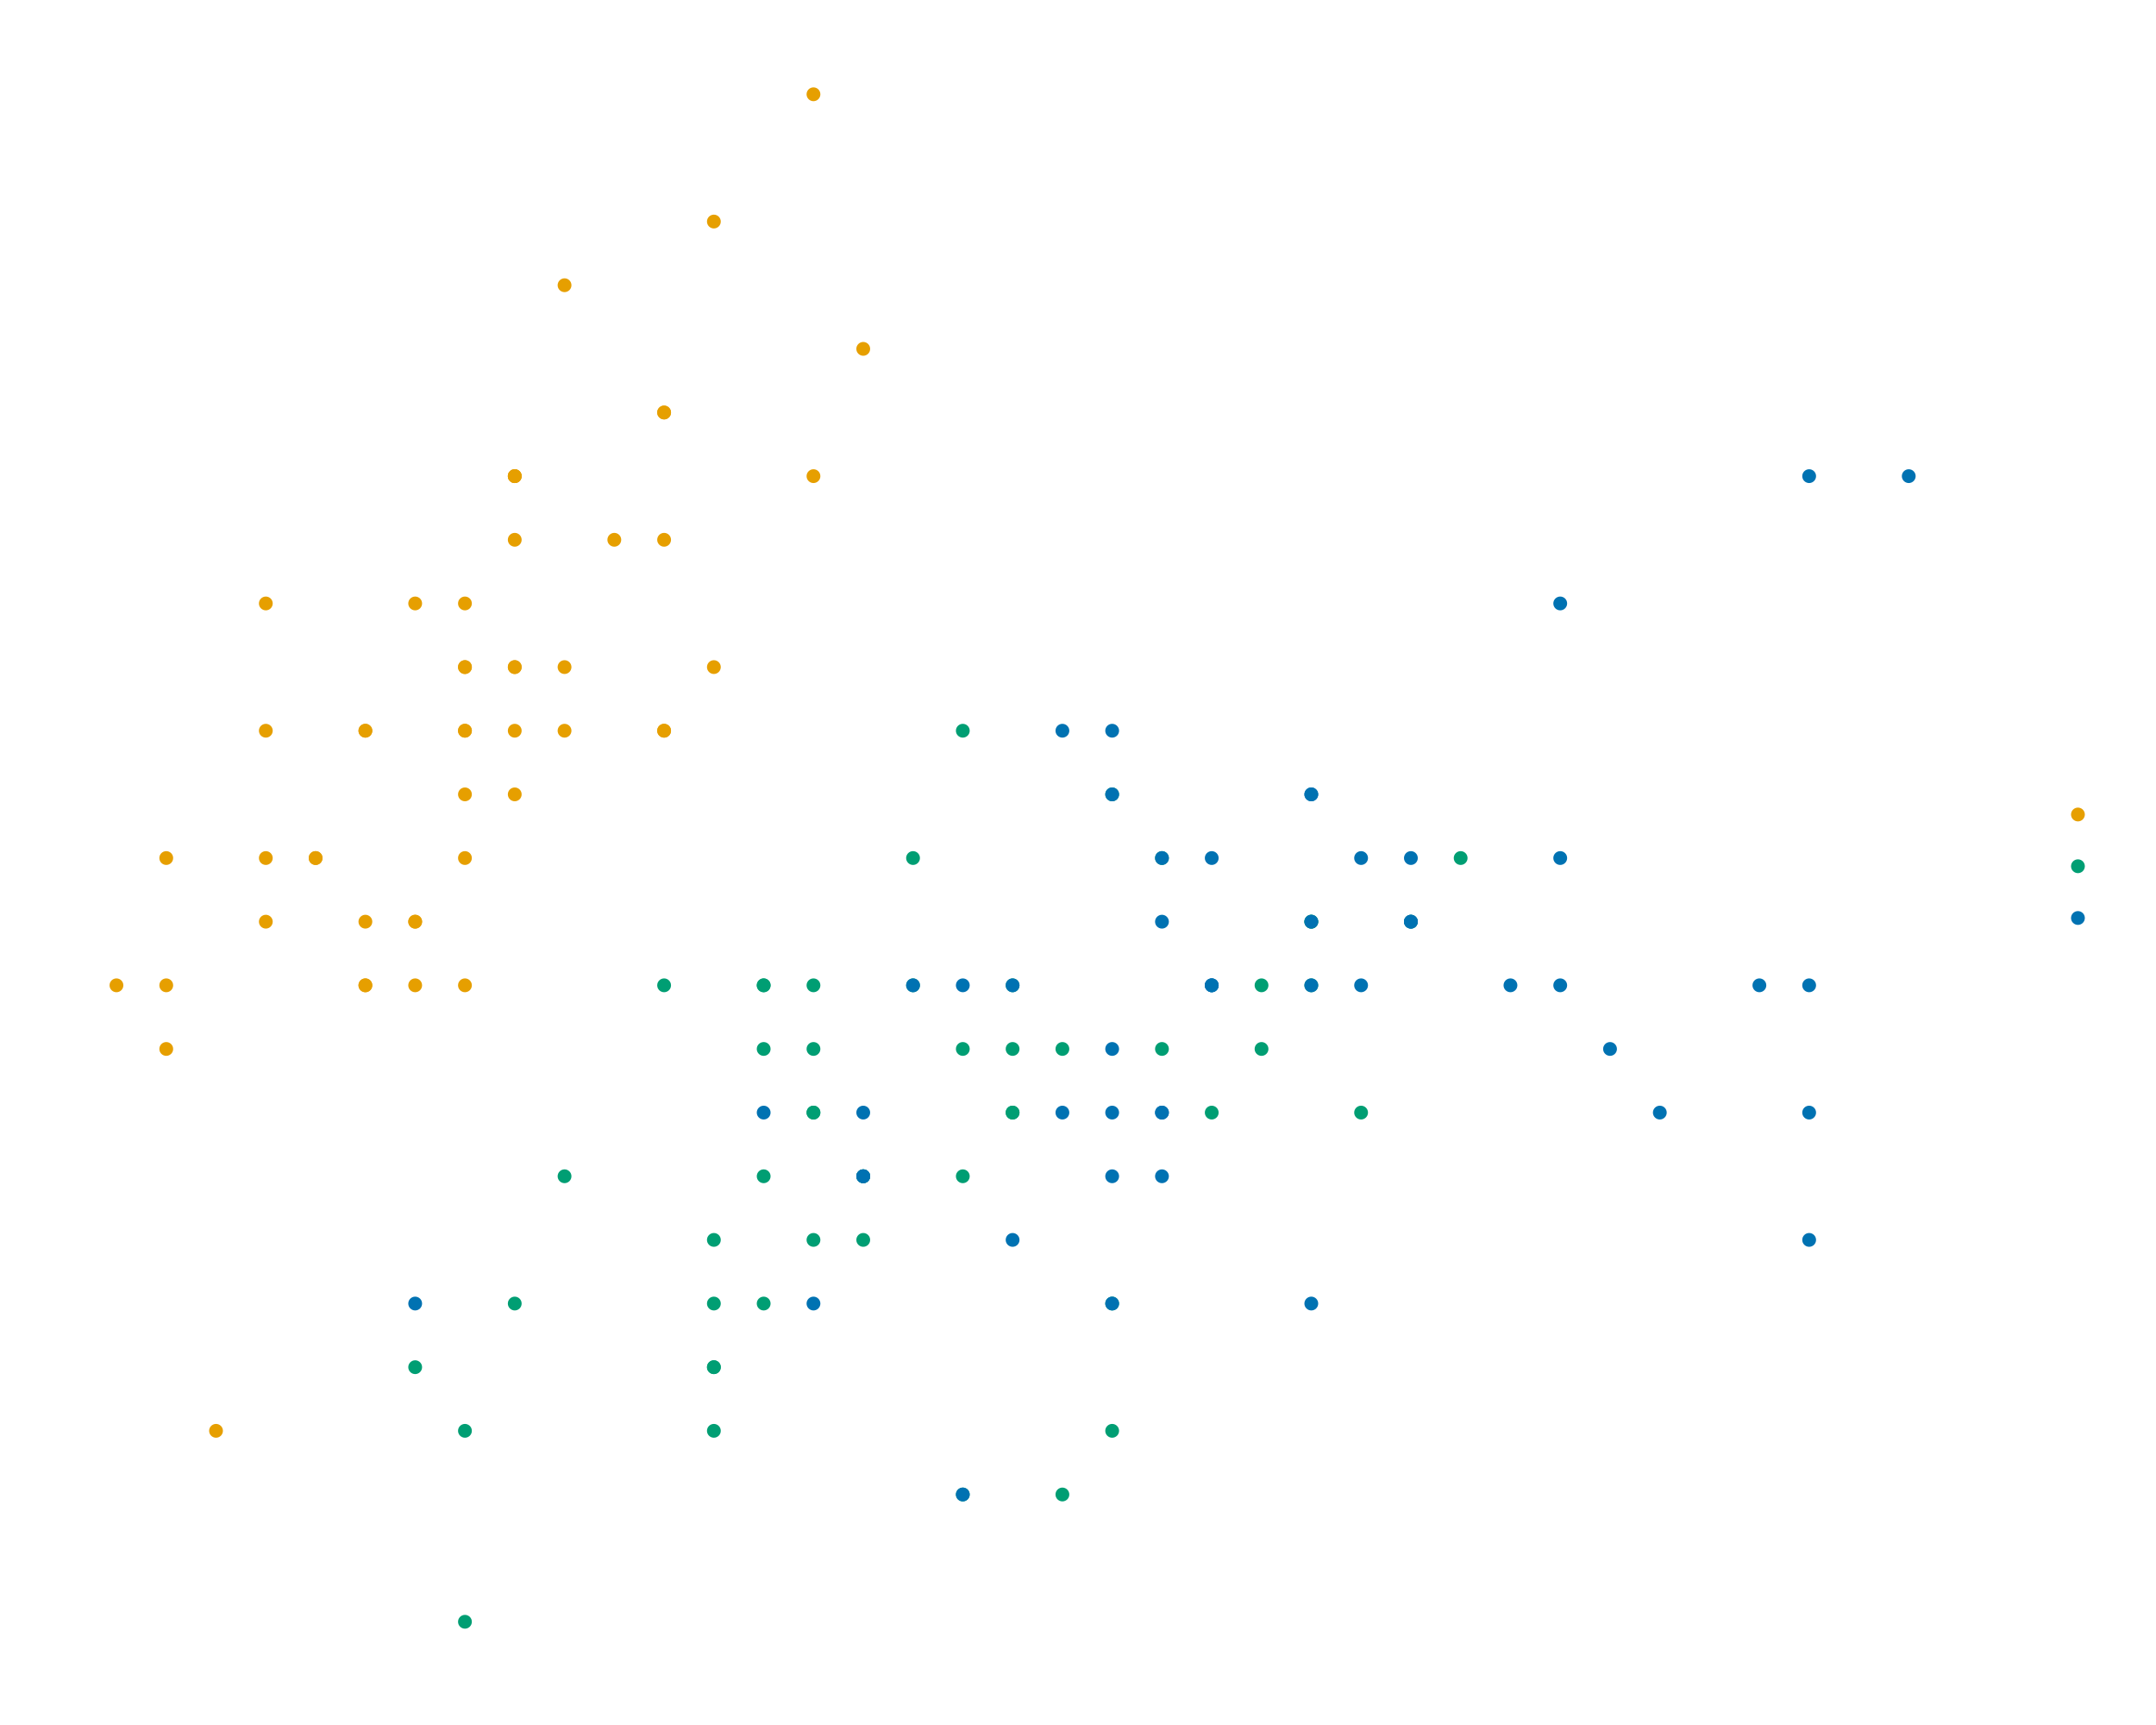
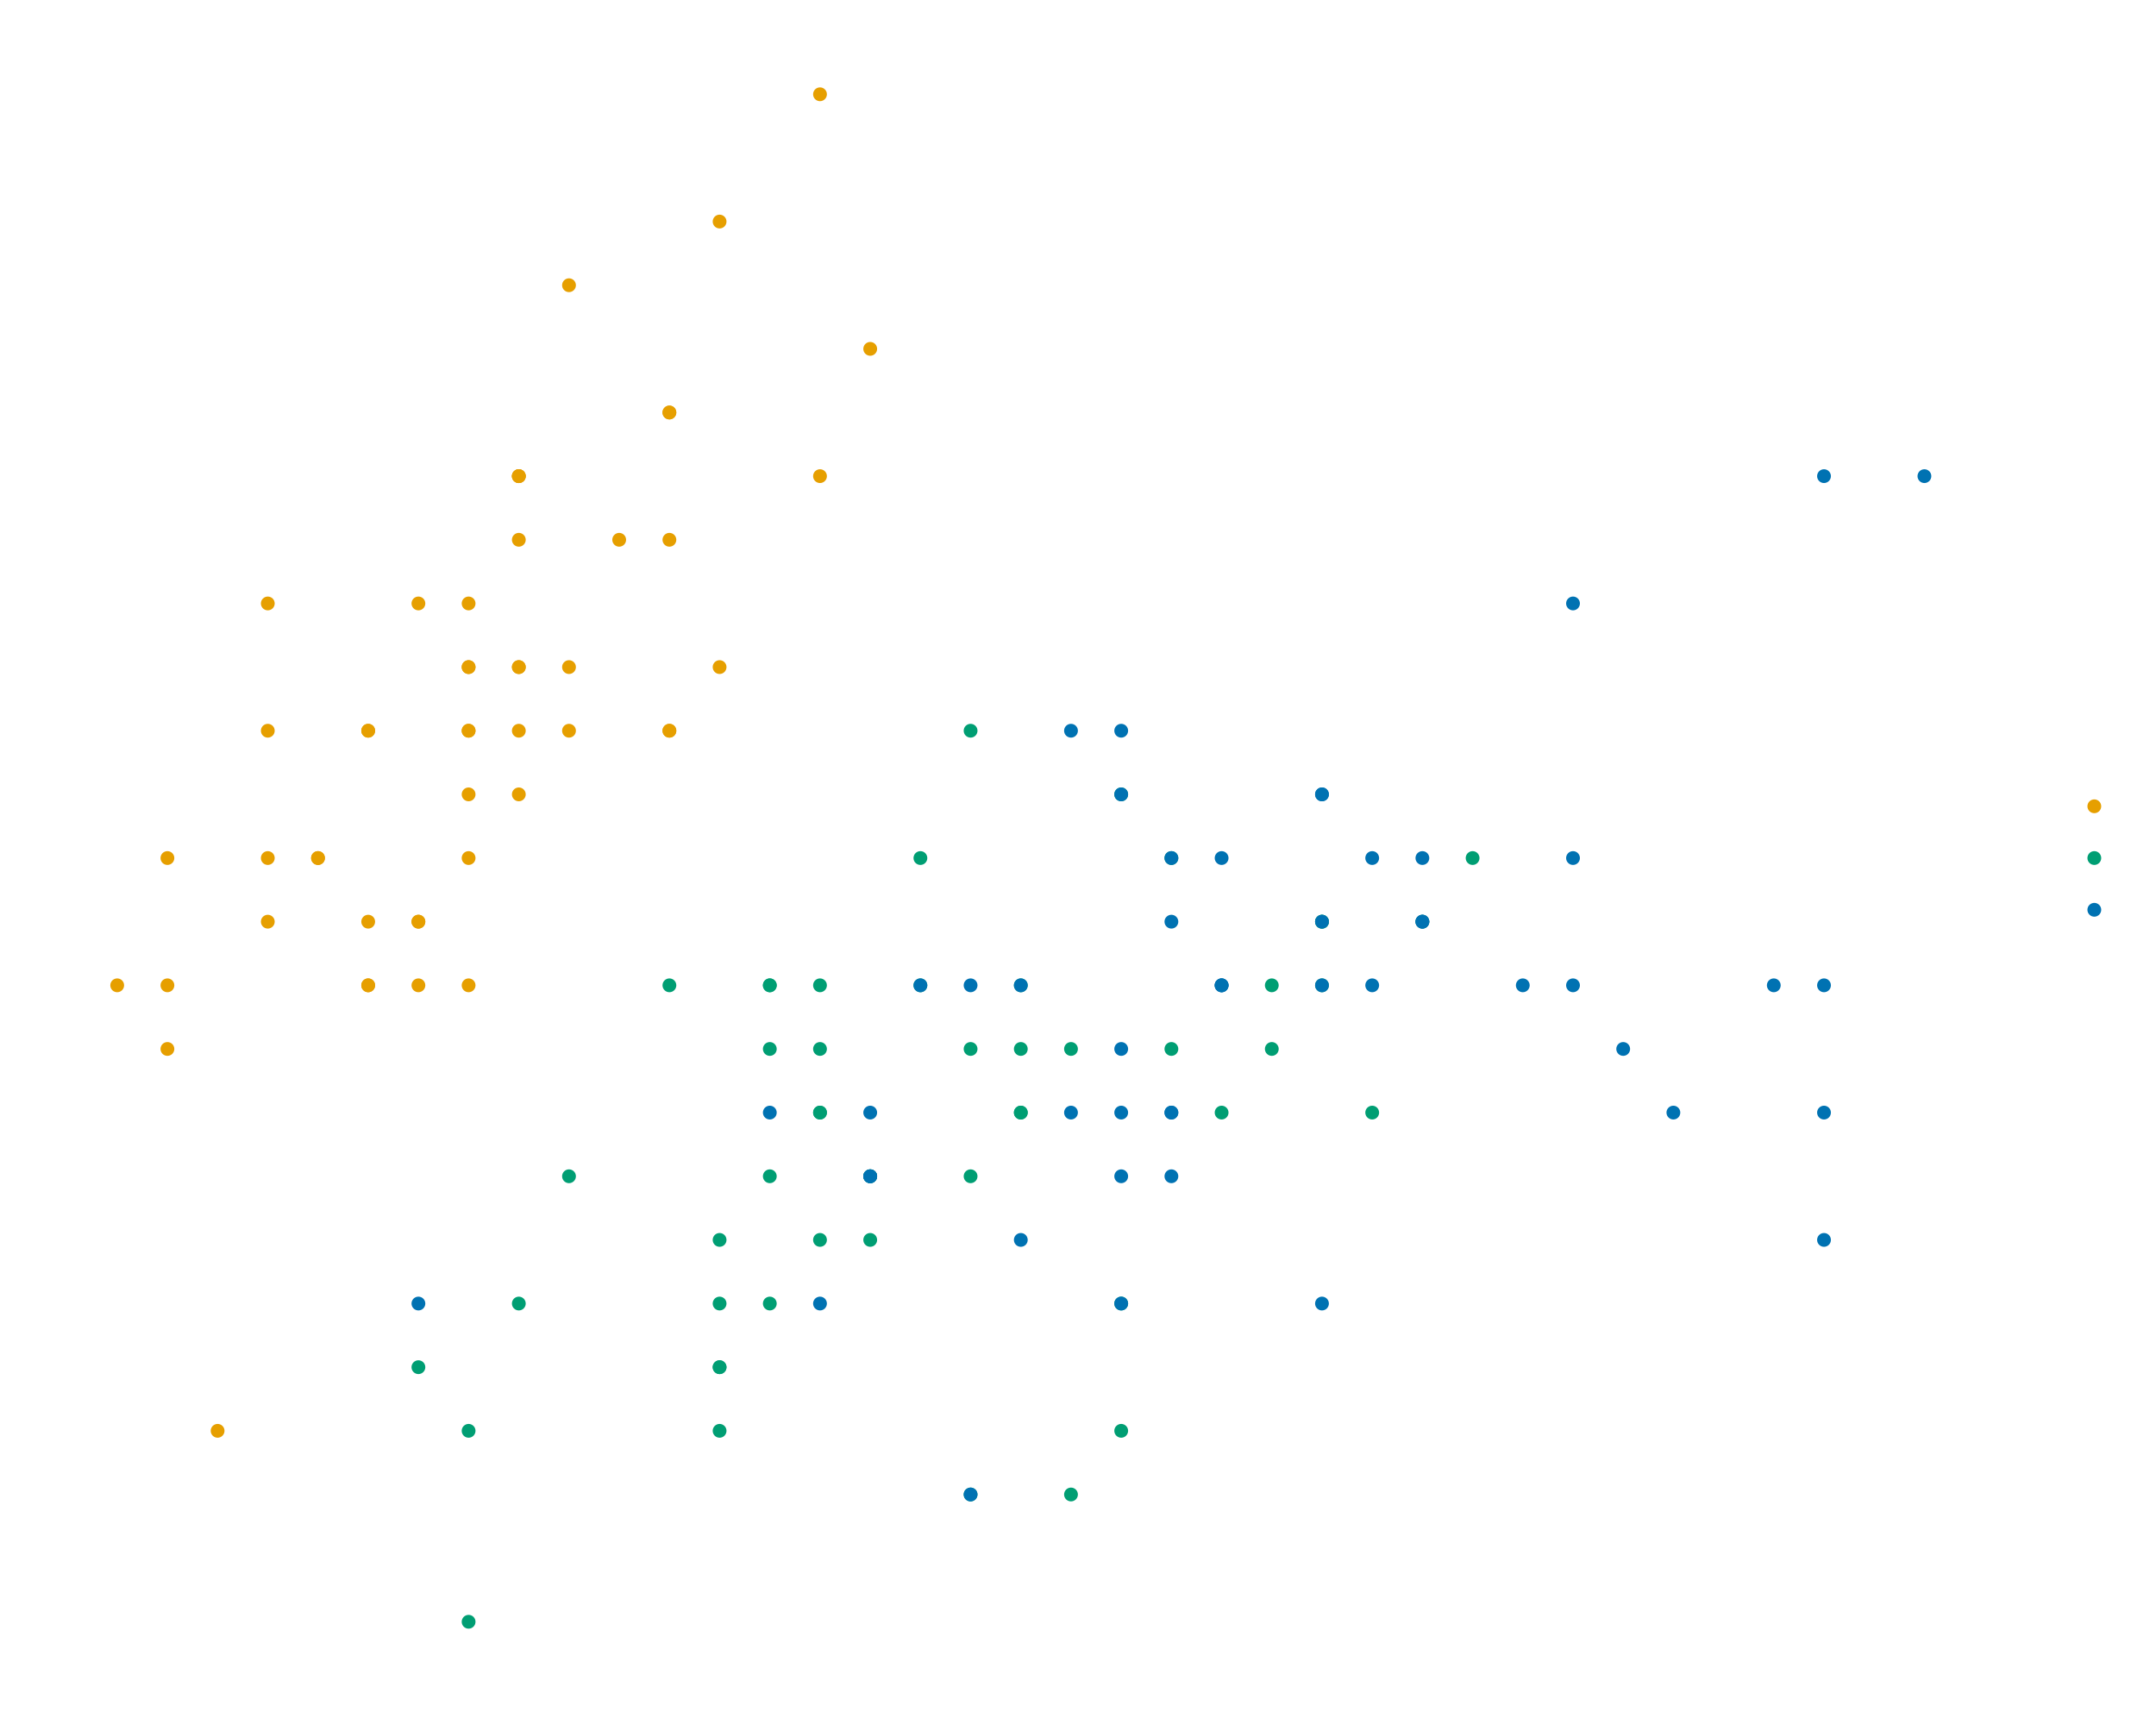
<svg xmlns="http://www.w3.org/2000/svg" class="svglite" data-engine-version="2.0" width="720.00pt" height="576.00pt" viewBox="0 0 720.00 576.00">
  <defs>
    <style type="text/css">
    .svglite line, .svglite polyline, .svglite polygon, .svglite path, .svglite rect, .svglite circle {
      fill: none;
      stroke: #000000;
      stroke-linecap: round;
      stroke-linejoin: round;
      stroke-miterlimit: 10.00;
    }
  </style>
  </defs>
  <rect width="100%" height="100%" style="stroke: none; fill: #FFFFFF;" />
  <defs>
    <clipPath id="cpMC4wMHw3MjAuMDB8MC4wMHw1NzYuMDA=">
      <rect x="0.00" y="0.00" width="720.00" height="576.00" />
    </clipPath>
  </defs>
  <g clip-path="url(#cpMC4wMHw3MjAuMDB8MC4wMHw1NzYuMDA=)">
    <rect x="0.00" y="0.00" width="720.00" height="576.00" style="stroke-width: 25.61; stroke: none;" />
  </g>
  <defs>
-     <clipPath id="cpOC45N3w2NjcuMzV8NS45OHw1NjcuMDM=">
-       <rect x="8.97" y="5.98" width="658.39" height="561.06" />
+     <clipPath id="cpOC45N3w2NzIuODN8NS45OHw1NjcuMDM=">
+       <rect x="8.97" y="5.98" width="663.87" height="561.06" />
    </clipPath>
  </defs>
-   <g clip-path="url(#cpOC45N3w2NjcuMzV8NS45OHw1NjcuMDM=)">
-     <rect x="8.97" y="5.98" width="658.39" height="561.06" style="stroke-width: 25.61; stroke: none;" />
-     <circle cx="171.90" cy="222.75" r="1.95" style="stroke-width: 0.71; stroke: #E69F00; fill: #E69F00;" />
-     <circle cx="138.65" cy="329.01" r="1.95" style="stroke-width: 0.71; stroke: #E69F00; fill: #E69F00;" />
-     <circle cx="105.40" cy="286.51" r="1.95" style="stroke-width: 0.71; stroke: #E69F00; fill: #E69F00;" />
-     <circle cx="88.77" cy="307.76" r="1.95" style="stroke-width: 0.71; stroke: #E69F00; fill: #E69F00;" />
-     <circle cx="155.27" cy="201.50" r="1.95" style="stroke-width: 0.71; stroke: #E69F00; fill: #E69F00;" />
-     <circle cx="221.78" cy="137.74" r="1.95" style="stroke-width: 0.71; stroke: #E69F00; fill: #E69F00;" />
-     <circle cx="88.77" cy="244.00" r="1.95" style="stroke-width: 0.71; stroke: #E69F00; fill: #E69F00;" />
-     <circle cx="155.27" cy="244.00" r="1.95" style="stroke-width: 0.71; stroke: #E69F00; fill: #E69F00;" />
-     <circle cx="55.52" cy="350.26" r="1.95" style="stroke-width: 0.71; stroke: #E69F00; fill: #E69F00;" />
-     <circle cx="138.65" cy="307.76" r="1.95" style="stroke-width: 0.71; stroke: #E69F00; fill: #E69F00;" />
-     <circle cx="221.78" cy="180.24" r="1.95" style="stroke-width: 0.71; stroke: #E69F00; fill: #E69F00;" />
-     <circle cx="122.02" cy="244.00" r="1.95" style="stroke-width: 0.71; stroke: #E69F00; fill: #E69F00;" />
-     <circle cx="122.02" cy="329.01" r="1.95" style="stroke-width: 0.71; stroke: #E69F00; fill: #E69F00;" />
-     <circle cx="38.89" cy="329.01" r="1.95" style="stroke-width: 0.71; stroke: #E69F00; fill: #E69F00;" />
-     <circle cx="288.28" cy="116.49" r="1.95" style="stroke-width: 0.71; stroke: #E69F00; fill: #E69F00;" />
-     <circle cx="271.66" cy="31.48" r="1.95" style="stroke-width: 0.71; stroke: #E69F00; fill: #E69F00;" />
-     <circle cx="221.78" cy="137.74" r="1.95" style="stroke-width: 0.71; stroke: #E69F00; fill: #E69F00;" />
-     <circle cx="171.90" cy="222.75" r="1.95" style="stroke-width: 0.71; stroke: #E69F00; fill: #E69F00;" />
-     <circle cx="271.66" cy="158.99" r="1.95" style="stroke-width: 0.71; stroke: #E69F00; fill: #E69F00;" />
-     <circle cx="171.90" cy="158.99" r="1.95" style="stroke-width: 0.71; stroke: #E69F00; fill: #E69F00;" />
-     <circle cx="221.78" cy="244.00" r="1.95" style="stroke-width: 0.71; stroke: #E69F00; fill: #E69F00;" />
-     <circle cx="171.90" cy="180.24" r="1.95" style="stroke-width: 0.71; stroke: #E69F00; fill: #E69F00;" />
-     <circle cx="88.77" cy="201.50" r="1.95" style="stroke-width: 0.71; stroke: #E69F00; fill: #E69F00;" />
-     <circle cx="171.90" cy="265.25" r="1.95" style="stroke-width: 0.71; stroke: #E69F00; fill: #E69F00;" />
-     <circle cx="122.02" cy="244.00" r="1.95" style="stroke-width: 0.71; stroke: #E69F00; fill: #E69F00;" />
-     <circle cx="155.27" cy="329.01" r="1.95" style="stroke-width: 0.71; stroke: #E69F00; fill: #E69F00;" />
-     <circle cx="155.27" cy="244.00" r="1.95" style="stroke-width: 0.71; stroke: #E69F00; fill: #E69F00;" />
-     <circle cx="188.53" cy="222.75" r="1.95" style="stroke-width: 0.71; stroke: #E69F00; fill: #E69F00;" />
-     <circle cx="188.53" cy="244.00" r="1.95" style="stroke-width: 0.71; stroke: #E69F00; fill: #E69F00;" />
-     <circle cx="105.40" cy="286.51" r="1.95" style="stroke-width: 0.71; stroke: #E69F00; fill: #E69F00;" />
-     <circle cx="122.02" cy="307.76" r="1.95" style="stroke-width: 0.71; stroke: #E69F00; fill: #E69F00;" />
-     <circle cx="221.78" cy="244.00" r="1.95" style="stroke-width: 0.71; stroke: #E69F00; fill: #E69F00;" />
-     <circle cx="188.53" cy="95.24" r="1.95" style="stroke-width: 0.71; stroke: #E69F00; fill: #E69F00;" />
-     <circle cx="238.40" cy="73.98" r="1.95" style="stroke-width: 0.71; stroke: #E69F00; fill: #E69F00;" />
-     <circle cx="138.65" cy="307.76" r="1.95" style="stroke-width: 0.71; stroke: #E69F00; fill: #E69F00;" />
-     <circle cx="155.27" cy="286.51" r="1.95" style="stroke-width: 0.71; stroke: #E69F00; fill: #E69F00;" />
-     <circle cx="238.40" cy="222.75" r="1.95" style="stroke-width: 0.71; stroke: #E69F00; fill: #E69F00;" />
-     <circle cx="138.65" cy="201.50" r="1.95" style="stroke-width: 0.71; stroke: #E69F00; fill: #E69F00;" />
-     <circle cx="55.52" cy="329.01" r="1.95" style="stroke-width: 0.71; stroke: #E69F00; fill: #E69F00;" />
-     <circle cx="171.90" cy="244.00" r="1.95" style="stroke-width: 0.71; stroke: #E69F00; fill: #E69F00;" />
-     <circle cx="155.27" cy="222.75" r="1.95" style="stroke-width: 0.71; stroke: #E69F00; fill: #E69F00;" />
-     <circle cx="72.14" cy="477.77" r="1.95" style="stroke-width: 0.71; stroke: #E69F00; fill: #E69F00;" />
-     <circle cx="55.52" cy="286.51" r="1.95" style="stroke-width: 0.71; stroke: #E69F00; fill: #E69F00;" />
-     <circle cx="155.27" cy="222.75" r="1.95" style="stroke-width: 0.71; stroke: #E69F00; fill: #E69F00;" />
-     <circle cx="171.90" cy="158.99" r="1.95" style="stroke-width: 0.71; stroke: #E69F00; fill: #E69F00;" />
-     <circle cx="122.02" cy="329.01" r="1.95" style="stroke-width: 0.71; stroke: #E69F00; fill: #E69F00;" />
-     <circle cx="171.90" cy="158.99" r="1.95" style="stroke-width: 0.71; stroke: #E69F00; fill: #E69F00;" />
-     <circle cx="88.77" cy="286.51" r="1.95" style="stroke-width: 0.71; stroke: #E69F00; fill: #E69F00;" />
-     <circle cx="205.15" cy="180.24" r="1.95" style="stroke-width: 0.71; stroke: #E69F00; fill: #E69F00;" />
-     <circle cx="155.27" cy="265.25" r="1.95" style="stroke-width: 0.71; stroke: #E69F00; fill: #E69F00;" />
-     <circle cx="487.79" cy="286.51" r="1.95" style="stroke-width: 0.71; stroke: #009E73; fill: #009E73;" />
-     <circle cx="388.04" cy="286.51" r="1.95" style="stroke-width: 0.71; stroke: #009E73; fill: #009E73;" />
-     <circle cx="471.17" cy="307.76" r="1.95" style="stroke-width: 0.71; stroke: #009E73; fill: #009E73;" />
-     <circle cx="238.40" cy="477.77" r="1.95" style="stroke-width: 0.71; stroke: #009E73; fill: #009E73;" />
-     <circle cx="404.66" cy="371.51" r="1.95" style="stroke-width: 0.71; stroke: #009E73; fill: #009E73;" />
-     <circle cx="271.66" cy="371.51" r="1.95" style="stroke-width: 0.71; stroke: #009E73; fill: #009E73;" />
-     <circle cx="371.41" cy="265.25" r="1.95" style="stroke-width: 0.71; stroke: #009E73; fill: #009E73;" />
-     <circle cx="138.65" cy="456.52" r="1.95" style="stroke-width: 0.71; stroke: #009E73; fill: #009E73;" />
-     <circle cx="421.29" cy="350.26" r="1.95" style="stroke-width: 0.71; stroke: #009E73; fill: #009E73;" />
-     <circle cx="188.53" cy="392.77" r="1.95" style="stroke-width: 0.71; stroke: #009E73; fill: #009E73;" />
-     <circle cx="155.27" cy="541.53" r="1.95" style="stroke-width: 0.71; stroke: #009E73; fill: #009E73;" />
-     <circle cx="304.91" cy="329.01" r="1.95" style="stroke-width: 0.71; stroke: #009E73; fill: #009E73;" />
-     <circle cx="321.53" cy="499.03" r="1.95" style="stroke-width: 0.71; stroke: #009E73; fill: #009E73;" />
-     <circle cx="338.16" cy="350.26" r="1.95" style="stroke-width: 0.71; stroke: #009E73; fill: #009E73;" />
-     <circle cx="255.03" cy="350.26" r="1.95" style="stroke-width: 0.71; stroke: #009E73; fill: #009E73;" />
-     <circle cx="437.91" cy="307.76" r="1.95" style="stroke-width: 0.71; stroke: #009E73; fill: #009E73;" />
-     <circle cx="255.03" cy="329.01" r="1.95" style="stroke-width: 0.71; stroke: #009E73; fill: #009E73;" />
-     <circle cx="288.28" cy="392.77" r="1.95" style="stroke-width: 0.71; stroke: #009E73; fill: #009E73;" />
-     <circle cx="354.79" cy="499.03" r="1.95" style="stroke-width: 0.71; stroke: #009E73; fill: #009E73;" />
-     <circle cx="255.03" cy="435.27" r="1.95" style="stroke-width: 0.71; stroke: #009E73; fill: #009E73;" />
-     <circle cx="304.91" cy="286.51" r="1.95" style="stroke-width: 0.71; stroke: #009E73; fill: #009E73;" />
-     <circle cx="338.16" cy="371.51" r="1.95" style="stroke-width: 0.71; stroke: #009E73; fill: #009E73;" />
-     <circle cx="371.41" cy="435.27" r="1.95" style="stroke-width: 0.71; stroke: #009E73; fill: #009E73;" />
-     <circle cx="338.16" cy="371.51" r="1.95" style="stroke-width: 0.71; stroke: #009E73; fill: #009E73;" />
-     <circle cx="388.04" cy="350.26" r="1.95" style="stroke-width: 0.71; stroke: #009E73; fill: #009E73;" />
-     <circle cx="421.29" cy="329.01" r="1.95" style="stroke-width: 0.71; stroke: #009E73; fill: #009E73;" />
-     <circle cx="454.54" cy="371.51" r="1.95" style="stroke-width: 0.71; stroke: #009E73; fill: #009E73;" />
-     <circle cx="437.91" cy="329.01" r="1.95" style="stroke-width: 0.71; stroke: #009E73; fill: #009E73;" />
-     <circle cx="321.53" cy="350.26" r="1.95" style="stroke-width: 0.71; stroke: #009E73; fill: #009E73;" />
-     <circle cx="271.66" cy="414.02" r="1.95" style="stroke-width: 0.71; stroke: #009E73; fill: #009E73;" />
-     <circle cx="238.40" cy="456.52" r="1.95" style="stroke-width: 0.71; stroke: #009E73; fill: #009E73;" />
-     <circle cx="238.40" cy="456.52" r="1.95" style="stroke-width: 0.71; stroke: #009E73; fill: #009E73;" />
-     <circle cx="288.28" cy="392.77" r="1.95" style="stroke-width: 0.71; stroke: #009E73; fill: #009E73;" />
-     <circle cx="321.53" cy="392.77" r="1.95" style="stroke-width: 0.71; stroke: #009E73; fill: #009E73;" />
-     <circle cx="221.78" cy="329.01" r="1.95" style="stroke-width: 0.71; stroke: #009E73; fill: #009E73;" />
-     <circle cx="321.53" cy="244.00" r="1.95" style="stroke-width: 0.71; stroke: #009E73; fill: #009E73;" />
-     <circle cx="437.91" cy="307.76" r="1.95" style="stroke-width: 0.71; stroke: #009E73; fill: #009E73;" />
-     <circle cx="371.41" cy="477.77" r="1.95" style="stroke-width: 0.71; stroke: #009E73; fill: #009E73;" />
-     <circle cx="255.03" cy="329.01" r="1.95" style="stroke-width: 0.71; stroke: #009E73; fill: #009E73;" />
-     <circle cx="238.40" cy="435.27" r="1.95" style="stroke-width: 0.71; stroke: #009E73; fill: #009E73;" />
-     <circle cx="238.40" cy="414.02" r="1.95" style="stroke-width: 0.71; stroke: #009E73; fill: #009E73;" />
-     <circle cx="338.16" cy="329.01" r="1.95" style="stroke-width: 0.71; stroke: #009E73; fill: #009E73;" />
-     <circle cx="288.28" cy="414.02" r="1.95" style="stroke-width: 0.71; stroke: #009E73; fill: #009E73;" />
-     <circle cx="155.27" cy="477.77" r="1.95" style="stroke-width: 0.71; stroke: #009E73; fill: #009E73;" />
-     <circle cx="255.03" cy="392.77" r="1.95" style="stroke-width: 0.71; stroke: #009E73; fill: #009E73;" />
-     <circle cx="271.66" cy="329.01" r="1.95" style="stroke-width: 0.71; stroke: #009E73; fill: #009E73;" />
-     <circle cx="271.66" cy="350.26" r="1.95" style="stroke-width: 0.71; stroke: #009E73; fill: #009E73;" />
-     <circle cx="354.79" cy="350.26" r="1.95" style="stroke-width: 0.71; stroke: #009E73; fill: #009E73;" />
-     <circle cx="171.90" cy="435.27" r="1.95" style="stroke-width: 0.71; stroke: #009E73; fill: #009E73;" />
-     <circle cx="271.66" cy="371.51" r="1.95" style="stroke-width: 0.71; stroke: #009E73; fill: #009E73;" />
-     <circle cx="371.41" cy="265.25" r="1.95" style="stroke-width: 0.71; stroke: #0072B2; fill: #0072B2;" />
-     <circle cx="288.28" cy="392.77" r="1.95" style="stroke-width: 0.71; stroke: #0072B2; fill: #0072B2;" />
-     <circle cx="504.42" cy="329.01" r="1.95" style="stroke-width: 0.71; stroke: #0072B2; fill: #0072B2;" />
-     <circle cx="371.41" cy="350.26" r="1.95" style="stroke-width: 0.71; stroke: #0072B2; fill: #0072B2;" />
-     <circle cx="404.66" cy="329.01" r="1.95" style="stroke-width: 0.71; stroke: #0072B2; fill: #0072B2;" />
-     <circle cx="587.55" cy="329.01" r="1.95" style="stroke-width: 0.71; stroke: #0072B2; fill: #0072B2;" />
-     <circle cx="138.65" cy="435.27" r="1.95" style="stroke-width: 0.71; stroke: #0072B2; fill: #0072B2;" />
-     <circle cx="537.67" cy="350.26" r="1.95" style="stroke-width: 0.71; stroke: #0072B2; fill: #0072B2;" />
-     <circle cx="437.91" cy="435.27" r="1.95" style="stroke-width: 0.71; stroke: #0072B2; fill: #0072B2;" />
-     <circle cx="521.04" cy="201.50" r="1.95" style="stroke-width: 0.71; stroke: #0072B2; fill: #0072B2;" />
-     <circle cx="404.66" cy="286.51" r="1.95" style="stroke-width: 0.71; stroke: #0072B2; fill: #0072B2;" />
-     <circle cx="388.04" cy="392.77" r="1.95" style="stroke-width: 0.71; stroke: #0072B2; fill: #0072B2;" />
-     <circle cx="454.54" cy="329.01" r="1.95" style="stroke-width: 0.71; stroke: #0072B2; fill: #0072B2;" />
-     <circle cx="271.66" cy="435.27" r="1.95" style="stroke-width: 0.71; stroke: #0072B2; fill: #0072B2;" />
-     <circle cx="288.28" cy="371.51" r="1.95" style="stroke-width: 0.71; stroke: #0072B2; fill: #0072B2;" />
-     <circle cx="388.04" cy="286.51" r="1.95" style="stroke-width: 0.71; stroke: #0072B2; fill: #0072B2;" />
-     <circle cx="404.66" cy="329.01" r="1.95" style="stroke-width: 0.71; stroke: #0072B2; fill: #0072B2;" />
-     <circle cx="604.17" cy="158.99" r="1.95" style="stroke-width: 0.71; stroke: #0072B2; fill: #0072B2;" />
-     <circle cx="604.17" cy="414.02" r="1.95" style="stroke-width: 0.71; stroke: #0072B2; fill: #0072B2;" />
-     <circle cx="321.53" cy="499.03" r="1.95" style="stroke-width: 0.71; stroke: #0072B2; fill: #0072B2;" />
-     <circle cx="471.17" cy="286.51" r="1.95" style="stroke-width: 0.71; stroke: #0072B2; fill: #0072B2;" />
-     <circle cx="255.03" cy="371.51" r="1.95" style="stroke-width: 0.71; stroke: #0072B2; fill: #0072B2;" />
-     <circle cx="604.17" cy="371.51" r="1.95" style="stroke-width: 0.71; stroke: #0072B2; fill: #0072B2;" />
-     <circle cx="371.41" cy="392.77" r="1.95" style="stroke-width: 0.71; stroke: #0072B2; fill: #0072B2;" />
-     <circle cx="437.91" cy="265.25" r="1.95" style="stroke-width: 0.71; stroke: #0072B2; fill: #0072B2;" />
-     <circle cx="521.04" cy="286.51" r="1.95" style="stroke-width: 0.71; stroke: #0072B2; fill: #0072B2;" />
-     <circle cx="354.79" cy="371.51" r="1.95" style="stroke-width: 0.71; stroke: #0072B2; fill: #0072B2;" />
-     <circle cx="338.16" cy="329.01" r="1.95" style="stroke-width: 0.71; stroke: #0072B2; fill: #0072B2;" />
-     <circle cx="388.04" cy="371.51" r="1.95" style="stroke-width: 0.71; stroke: #0072B2; fill: #0072B2;" />
-     <circle cx="521.04" cy="329.01" r="1.95" style="stroke-width: 0.71; stroke: #0072B2; fill: #0072B2;" />
-     <circle cx="554.30" cy="371.51" r="1.95" style="stroke-width: 0.71; stroke: #0072B2; fill: #0072B2;" />
-     <circle cx="637.43" cy="158.99" r="1.95" style="stroke-width: 0.71; stroke: #0072B2; fill: #0072B2;" />
-     <circle cx="388.04" cy="371.51" r="1.95" style="stroke-width: 0.71; stroke: #0072B2; fill: #0072B2;" />
-     <circle cx="371.41" cy="371.51" r="1.95" style="stroke-width: 0.71; stroke: #0072B2; fill: #0072B2;" />
-     <circle cx="338.16" cy="414.02" r="1.95" style="stroke-width: 0.71; stroke: #0072B2; fill: #0072B2;" />
-     <circle cx="604.17" cy="329.01" r="1.95" style="stroke-width: 0.71; stroke: #0072B2; fill: #0072B2;" />
-     <circle cx="371.41" cy="244.00" r="1.95" style="stroke-width: 0.71; stroke: #0072B2; fill: #0072B2;" />
-     <circle cx="388.04" cy="307.76" r="1.95" style="stroke-width: 0.71; stroke: #0072B2; fill: #0072B2;" />
-     <circle cx="321.53" cy="329.01" r="1.95" style="stroke-width: 0.71; stroke: #0072B2; fill: #0072B2;" />
-     <circle cx="471.17" cy="307.76" r="1.95" style="stroke-width: 0.71; stroke: #0072B2; fill: #0072B2;" />
-     <circle cx="437.91" cy="307.76" r="1.95" style="stroke-width: 0.71; stroke: #0072B2; fill: #0072B2;" />
-     <circle cx="471.17" cy="307.76" r="1.95" style="stroke-width: 0.71; stroke: #0072B2; fill: #0072B2;" />
-     <circle cx="288.28" cy="392.77" r="1.95" style="stroke-width: 0.71; stroke: #0072B2; fill: #0072B2;" />
-     <circle cx="454.54" cy="286.51" r="1.95" style="stroke-width: 0.71; stroke: #0072B2; fill: #0072B2;" />
-     <circle cx="437.91" cy="265.25" r="1.95" style="stroke-width: 0.71; stroke: #0072B2; fill: #0072B2;" />
-     <circle cx="437.91" cy="329.01" r="1.95" style="stroke-width: 0.71; stroke: #0072B2; fill: #0072B2;" />
-     <circle cx="371.41" cy="435.27" r="1.95" style="stroke-width: 0.71; stroke: #0072B2; fill: #0072B2;" />
-     <circle cx="404.66" cy="329.01" r="1.95" style="stroke-width: 0.71; stroke: #0072B2; fill: #0072B2;" />
-     <circle cx="354.79" cy="244.00" r="1.95" style="stroke-width: 0.71; stroke: #0072B2; fill: #0072B2;" />
-     <circle cx="304.91" cy="329.01" r="1.95" style="stroke-width: 0.71; stroke: #0072B2; fill: #0072B2;" />
-     <rect x="8.97" y="5.98" width="658.39" height="561.06" style="stroke-width: 25.61; stroke: none;" />
+   <g clip-path="url(#cpOC45N3w2NzIuODN8NS45OHw1NjcuMDM=)">
+     <rect x="8.97" y="5.98" width="663.87" height="561.06" style="stroke-width: 25.61; stroke: none;" />
+     <circle cx="173.26" cy="222.75" r="1.95" style="stroke-width: 0.71; stroke: #E69F00; fill: #E69F00;" />
+     <circle cx="139.73" cy="329.01" r="1.95" style="stroke-width: 0.71; stroke: #E69F00; fill: #E69F00;" />
+     <circle cx="106.20" cy="286.51" r="1.95" style="stroke-width: 0.71; stroke: #E69F00; fill: #E69F00;" />
+     <circle cx="89.43" cy="307.76" r="1.95" style="stroke-width: 0.71; stroke: #E69F00; fill: #E69F00;" />
+     <circle cx="156.49" cy="201.50" r="1.95" style="stroke-width: 0.71; stroke: #E69F00; fill: #E69F00;" />
+     <circle cx="223.55" cy="137.74" r="1.95" style="stroke-width: 0.71; stroke: #E69F00; fill: #E69F00;" />
+     <circle cx="89.43" cy="244.00" r="1.95" style="stroke-width: 0.71; stroke: #E69F00; fill: #E69F00;" />
+     <circle cx="156.49" cy="244.00" r="1.95" style="stroke-width: 0.71; stroke: #E69F00; fill: #E69F00;" />
+     <circle cx="55.91" cy="350.26" r="1.95" style="stroke-width: 0.71; stroke: #E69F00; fill: #E69F00;" />
+     <circle cx="139.73" cy="307.76" r="1.95" style="stroke-width: 0.71; stroke: #E69F00; fill: #E69F00;" />
+     <circle cx="223.55" cy="180.24" r="1.95" style="stroke-width: 0.71; stroke: #E69F00; fill: #E69F00;" />
+     <circle cx="122.96" cy="244.00" r="1.95" style="stroke-width: 0.71; stroke: #E69F00; fill: #E69F00;" />
+     <circle cx="122.96" cy="329.01" r="1.95" style="stroke-width: 0.71; stroke: #E69F00; fill: #E69F00;" />
+     <circle cx="39.14" cy="329.01" r="1.95" style="stroke-width: 0.71; stroke: #E69F00; fill: #E69F00;" />
+     <circle cx="290.61" cy="116.49" r="1.95" style="stroke-width: 0.71; stroke: #E69F00; fill: #E69F00;" />
+     <circle cx="273.84" cy="31.48" r="1.95" style="stroke-width: 0.71; stroke: #E69F00; fill: #E69F00;" />
+     <circle cx="223.55" cy="137.74" r="1.95" style="stroke-width: 0.71; stroke: #E69F00; fill: #E69F00;" />
+     <circle cx="173.26" cy="222.75" r="1.95" style="stroke-width: 0.71; stroke: #E69F00; fill: #E69F00;" />
+     <circle cx="273.84" cy="158.99" r="1.95" style="stroke-width: 0.71; stroke: #E69F00; fill: #E69F00;" />
+     <circle cx="173.26" cy="158.99" r="1.95" style="stroke-width: 0.71; stroke: #E69F00; fill: #E69F00;" />
+     <circle cx="223.55" cy="244.00" r="1.95" style="stroke-width: 0.71; stroke: #E69F00; fill: #E69F00;" />
+     <circle cx="173.26" cy="180.24" r="1.95" style="stroke-width: 0.71; stroke: #E69F00; fill: #E69F00;" />
+     <circle cx="89.43" cy="201.50" r="1.95" style="stroke-width: 0.71; stroke: #E69F00; fill: #E69F00;" />
+     <circle cx="173.26" cy="265.25" r="1.95" style="stroke-width: 0.71; stroke: #E69F00; fill: #E69F00;" />
+     <circle cx="122.96" cy="244.00" r="1.95" style="stroke-width: 0.71; stroke: #E69F00; fill: #E69F00;" />
+     <circle cx="156.49" cy="329.01" r="1.95" style="stroke-width: 0.71; stroke: #E69F00; fill: #E69F00;" />
+     <circle cx="156.49" cy="244.00" r="1.95" style="stroke-width: 0.71; stroke: #E69F00; fill: #E69F00;" />
+     <circle cx="190.02" cy="222.75" r="1.95" style="stroke-width: 0.71; stroke: #E69F00; fill: #E69F00;" />
+     <circle cx="190.02" cy="244.00" r="1.95" style="stroke-width: 0.71; stroke: #E69F00; fill: #E69F00;" />
+     <circle cx="106.20" cy="286.51" r="1.95" style="stroke-width: 0.71; stroke: #E69F00; fill: #E69F00;" />
+     <circle cx="122.96" cy="307.76" r="1.95" style="stroke-width: 0.71; stroke: #E69F00; fill: #E69F00;" />
+     <circle cx="223.55" cy="244.00" r="1.95" style="stroke-width: 0.71; stroke: #E69F00; fill: #E69F00;" />
+     <circle cx="190.02" cy="95.24" r="1.95" style="stroke-width: 0.71; stroke: #E69F00; fill: #E69F00;" />
+     <circle cx="240.31" cy="73.98" r="1.95" style="stroke-width: 0.71; stroke: #E69F00; fill: #E69F00;" />
+     <circle cx="139.73" cy="307.76" r="1.95" style="stroke-width: 0.71; stroke: #E69F00; fill: #E69F00;" />
+     <circle cx="156.49" cy="286.51" r="1.95" style="stroke-width: 0.71; stroke: #E69F00; fill: #E69F00;" />
+     <circle cx="240.31" cy="222.75" r="1.95" style="stroke-width: 0.71; stroke: #E69F00; fill: #E69F00;" />
+     <circle cx="139.73" cy="201.50" r="1.95" style="stroke-width: 0.71; stroke: #E69F00; fill: #E69F00;" />
+     <circle cx="55.91" cy="329.01" r="1.95" style="stroke-width: 0.71; stroke: #E69F00; fill: #E69F00;" />
+     <circle cx="173.26" cy="244.00" r="1.95" style="stroke-width: 0.71; stroke: #E69F00; fill: #E69F00;" />
+     <circle cx="156.49" cy="222.75" r="1.95" style="stroke-width: 0.71; stroke: #E69F00; fill: #E69F00;" />
+     <circle cx="72.67" cy="477.77" r="1.95" style="stroke-width: 0.71; stroke: #E69F00; fill: #E69F00;" />
+     <circle cx="55.91" cy="286.51" r="1.95" style="stroke-width: 0.71; stroke: #E69F00; fill: #E69F00;" />
+     <circle cx="156.49" cy="222.75" r="1.95" style="stroke-width: 0.71; stroke: #E69F00; fill: #E69F00;" />
+     <circle cx="173.26" cy="158.99" r="1.95" style="stroke-width: 0.71; stroke: #E69F00; fill: #E69F00;" />
+     <circle cx="122.96" cy="329.01" r="1.95" style="stroke-width: 0.71; stroke: #E69F00; fill: #E69F00;" />
+     <circle cx="173.26" cy="158.99" r="1.95" style="stroke-width: 0.71; stroke: #E69F00; fill: #E69F00;" />
+     <circle cx="89.43" cy="286.51" r="1.95" style="stroke-width: 0.71; stroke: #E69F00; fill: #E69F00;" />
+     <circle cx="206.78" cy="180.24" r="1.95" style="stroke-width: 0.71; stroke: #E69F00; fill: #E69F00;" />
+     <circle cx="156.49" cy="265.25" r="1.95" style="stroke-width: 0.71; stroke: #E69F00; fill: #E69F00;" />
+     <circle cx="491.78" cy="286.51" r="1.95" style="stroke-width: 0.71; stroke: #009E73; fill: #009E73;" />
+     <circle cx="391.19" cy="286.51" r="1.95" style="stroke-width: 0.71; stroke: #009E73; fill: #009E73;" />
+     <circle cx="475.01" cy="307.76" r="1.95" style="stroke-width: 0.71; stroke: #009E73; fill: #009E73;" />
+     <circle cx="240.31" cy="477.77" r="1.95" style="stroke-width: 0.71; stroke: #009E73; fill: #009E73;" />
+     <circle cx="407.96" cy="371.51" r="1.95" style="stroke-width: 0.71; stroke: #009E73; fill: #009E73;" />
+     <circle cx="273.84" cy="371.51" r="1.95" style="stroke-width: 0.71; stroke: #009E73; fill: #009E73;" />
+     <circle cx="374.43" cy="265.25" r="1.95" style="stroke-width: 0.71; stroke: #009E73; fill: #009E73;" />
+     <circle cx="139.73" cy="456.52" r="1.95" style="stroke-width: 0.71; stroke: #009E73; fill: #009E73;" />
+     <circle cx="424.72" cy="350.26" r="1.95" style="stroke-width: 0.71; stroke: #009E73; fill: #009E73;" />
+     <circle cx="190.02" cy="392.77" r="1.95" style="stroke-width: 0.71; stroke: #009E73; fill: #009E73;" />
+     <circle cx="156.49" cy="541.53" r="1.95" style="stroke-width: 0.71; stroke: #009E73; fill: #009E73;" />
+     <circle cx="307.37" cy="329.01" r="1.95" style="stroke-width: 0.71; stroke: #009E73; fill: #009E73;" />
+     <circle cx="324.13" cy="499.03" r="1.95" style="stroke-width: 0.71; stroke: #009E73; fill: #009E73;" />
+     <circle cx="340.90" cy="350.26" r="1.95" style="stroke-width: 0.71; stroke: #009E73; fill: #009E73;" />
+     <circle cx="257.08" cy="350.26" r="1.95" style="stroke-width: 0.71; stroke: #009E73; fill: #009E73;" />
+     <circle cx="441.48" cy="307.76" r="1.95" style="stroke-width: 0.71; stroke: #009E73; fill: #009E73;" />
+     <circle cx="257.08" cy="329.01" r="1.95" style="stroke-width: 0.71; stroke: #009E73; fill: #009E73;" />
+     <circle cx="290.61" cy="392.77" r="1.95" style="stroke-width: 0.71; stroke: #009E73; fill: #009E73;" />
+     <circle cx="357.66" cy="499.03" r="1.95" style="stroke-width: 0.71; stroke: #009E73; fill: #009E73;" />
+     <circle cx="257.08" cy="435.27" r="1.95" style="stroke-width: 0.71; stroke: #009E73; fill: #009E73;" />
+     <circle cx="307.37" cy="286.51" r="1.95" style="stroke-width: 0.71; stroke: #009E73; fill: #009E73;" />
+     <circle cx="340.90" cy="371.51" r="1.95" style="stroke-width: 0.71; stroke: #009E73; fill: #009E73;" />
+     <circle cx="374.43" cy="435.27" r="1.95" style="stroke-width: 0.71; stroke: #009E73; fill: #009E73;" />
+     <circle cx="340.90" cy="371.51" r="1.95" style="stroke-width: 0.71; stroke: #009E73; fill: #009E73;" />
+     <circle cx="391.19" cy="350.26" r="1.95" style="stroke-width: 0.71; stroke: #009E73; fill: #009E73;" />
+     <circle cx="424.72" cy="329.01" r="1.95" style="stroke-width: 0.71; stroke: #009E73; fill: #009E73;" />
+     <circle cx="458.25" cy="371.51" r="1.95" style="stroke-width: 0.71; stroke: #009E73; fill: #009E73;" />
+     <circle cx="441.48" cy="329.01" r="1.95" style="stroke-width: 0.71; stroke: #009E73; fill: #009E73;" />
+     <circle cx="324.13" cy="350.26" r="1.95" style="stroke-width: 0.71; stroke: #009E73; fill: #009E73;" />
+     <circle cx="273.84" cy="414.02" r="1.95" style="stroke-width: 0.71; stroke: #009E73; fill: #009E73;" />
+     <circle cx="240.31" cy="456.52" r="1.95" style="stroke-width: 0.71; stroke: #009E73; fill: #009E73;" />
+     <circle cx="240.31" cy="456.52" r="1.95" style="stroke-width: 0.71; stroke: #009E73; fill: #009E73;" />
+     <circle cx="290.61" cy="392.77" r="1.95" style="stroke-width: 0.71; stroke: #009E73; fill: #009E73;" />
+     <circle cx="324.13" cy="392.77" r="1.95" style="stroke-width: 0.71; stroke: #009E73; fill: #009E73;" />
+     <circle cx="223.55" cy="329.01" r="1.95" style="stroke-width: 0.71; stroke: #009E73; fill: #009E73;" />
+     <circle cx="324.13" cy="244.00" r="1.95" style="stroke-width: 0.71; stroke: #009E73; fill: #009E73;" />
+     <circle cx="441.48" cy="307.76" r="1.95" style="stroke-width: 0.71; stroke: #009E73; fill: #009E73;" />
+     <circle cx="374.43" cy="477.77" r="1.95" style="stroke-width: 0.71; stroke: #009E73; fill: #009E73;" />
+     <circle cx="257.08" cy="329.01" r="1.95" style="stroke-width: 0.71; stroke: #009E73; fill: #009E73;" />
+     <circle cx="240.31" cy="435.27" r="1.95" style="stroke-width: 0.71; stroke: #009E73; fill: #009E73;" />
+     <circle cx="240.31" cy="414.02" r="1.95" style="stroke-width: 0.71; stroke: #009E73; fill: #009E73;" />
+     <circle cx="340.90" cy="329.01" r="1.95" style="stroke-width: 0.71; stroke: #009E73; fill: #009E73;" />
+     <circle cx="290.61" cy="414.02" r="1.95" style="stroke-width: 0.71; stroke: #009E73; fill: #009E73;" />
+     <circle cx="156.49" cy="477.77" r="1.95" style="stroke-width: 0.71; stroke: #009E73; fill: #009E73;" />
+     <circle cx="257.08" cy="392.77" r="1.95" style="stroke-width: 0.71; stroke: #009E73; fill: #009E73;" />
+     <circle cx="273.84" cy="329.01" r="1.95" style="stroke-width: 0.71; stroke: #009E73; fill: #009E73;" />
+     <circle cx="273.84" cy="350.26" r="1.95" style="stroke-width: 0.71; stroke: #009E73; fill: #009E73;" />
+     <circle cx="357.66" cy="350.26" r="1.95" style="stroke-width: 0.71; stroke: #009E73; fill: #009E73;" />
+     <circle cx="173.26" cy="435.27" r="1.95" style="stroke-width: 0.71; stroke: #009E73; fill: #009E73;" />
+     <circle cx="273.84" cy="371.51" r="1.95" style="stroke-width: 0.71; stroke: #009E73; fill: #009E73;" />
+     <circle cx="374.43" cy="265.25" r="1.95" style="stroke-width: 0.71; stroke: #0072B2; fill: #0072B2;" />
+     <circle cx="290.61" cy="392.77" r="1.95" style="stroke-width: 0.71; stroke: #0072B2; fill: #0072B2;" />
+     <circle cx="508.54" cy="329.01" r="1.95" style="stroke-width: 0.71; stroke: #0072B2; fill: #0072B2;" />
+     <circle cx="374.43" cy="350.26" r="1.95" style="stroke-width: 0.71; stroke: #0072B2; fill: #0072B2;" />
+     <circle cx="407.96" cy="329.01" r="1.95" style="stroke-width: 0.71; stroke: #0072B2; fill: #0072B2;" />
+     <circle cx="592.36" cy="329.01" r="1.95" style="stroke-width: 0.71; stroke: #0072B2; fill: #0072B2;" />
+     <circle cx="139.73" cy="435.27" r="1.95" style="stroke-width: 0.71; stroke: #0072B2; fill: #0072B2;" />
+     <circle cx="542.07" cy="350.26" r="1.95" style="stroke-width: 0.71; stroke: #0072B2; fill: #0072B2;" />
+     <circle cx="441.48" cy="435.27" r="1.95" style="stroke-width: 0.71; stroke: #0072B2; fill: #0072B2;" />
+     <circle cx="525.31" cy="201.50" r="1.95" style="stroke-width: 0.71; stroke: #0072B2; fill: #0072B2;" />
+     <circle cx="407.96" cy="286.51" r="1.95" style="stroke-width: 0.71; stroke: #0072B2; fill: #0072B2;" />
+     <circle cx="391.19" cy="392.77" r="1.95" style="stroke-width: 0.71; stroke: #0072B2; fill: #0072B2;" />
+     <circle cx="458.25" cy="329.01" r="1.95" style="stroke-width: 0.71; stroke: #0072B2; fill: #0072B2;" />
+     <circle cx="273.84" cy="435.27" r="1.95" style="stroke-width: 0.71; stroke: #0072B2; fill: #0072B2;" />
+     <circle cx="290.61" cy="371.51" r="1.95" style="stroke-width: 0.71; stroke: #0072B2; fill: #0072B2;" />
+     <circle cx="391.19" cy="286.51" r="1.95" style="stroke-width: 0.71; stroke: #0072B2; fill: #0072B2;" />
+     <circle cx="407.96" cy="329.01" r="1.95" style="stroke-width: 0.71; stroke: #0072B2; fill: #0072B2;" />
+     <circle cx="609.13" cy="158.99" r="1.95" style="stroke-width: 0.71; stroke: #0072B2; fill: #0072B2;" />
+     <circle cx="609.13" cy="414.02" r="1.95" style="stroke-width: 0.71; stroke: #0072B2; fill: #0072B2;" />
+     <circle cx="324.13" cy="499.03" r="1.95" style="stroke-width: 0.71; stroke: #0072B2; fill: #0072B2;" />
+     <circle cx="475.01" cy="286.51" r="1.95" style="stroke-width: 0.71; stroke: #0072B2; fill: #0072B2;" />
+     <circle cx="257.08" cy="371.51" r="1.95" style="stroke-width: 0.71; stroke: #0072B2; fill: #0072B2;" />
+     <circle cx="609.13" cy="371.51" r="1.95" style="stroke-width: 0.71; stroke: #0072B2; fill: #0072B2;" />
+     <circle cx="374.43" cy="392.77" r="1.95" style="stroke-width: 0.71; stroke: #0072B2; fill: #0072B2;" />
+     <circle cx="441.48" cy="265.25" r="1.95" style="stroke-width: 0.71; stroke: #0072B2; fill: #0072B2;" />
+     <circle cx="525.31" cy="286.51" r="1.95" style="stroke-width: 0.71; stroke: #0072B2; fill: #0072B2;" />
+     <circle cx="357.66" cy="371.51" r="1.95" style="stroke-width: 0.71; stroke: #0072B2; fill: #0072B2;" />
+     <circle cx="340.90" cy="329.01" r="1.95" style="stroke-width: 0.71; stroke: #0072B2; fill: #0072B2;" />
+     <circle cx="391.19" cy="371.51" r="1.95" style="stroke-width: 0.71; stroke: #0072B2; fill: #0072B2;" />
+     <circle cx="525.31" cy="329.01" r="1.95" style="stroke-width: 0.71; stroke: #0072B2; fill: #0072B2;" />
+     <circle cx="558.83" cy="371.51" r="1.95" style="stroke-width: 0.71; stroke: #0072B2; fill: #0072B2;" />
+     <circle cx="642.66" cy="158.99" r="1.95" style="stroke-width: 0.71; stroke: #0072B2; fill: #0072B2;" />
+     <circle cx="391.19" cy="371.51" r="1.95" style="stroke-width: 0.71; stroke: #0072B2; fill: #0072B2;" />
+     <circle cx="374.43" cy="371.51" r="1.95" style="stroke-width: 0.71; stroke: #0072B2; fill: #0072B2;" />
+     <circle cx="340.90" cy="414.02" r="1.95" style="stroke-width: 0.71; stroke: #0072B2; fill: #0072B2;" />
+     <circle cx="609.13" cy="329.01" r="1.95" style="stroke-width: 0.71; stroke: #0072B2; fill: #0072B2;" />
+     <circle cx="374.43" cy="244.00" r="1.95" style="stroke-width: 0.71; stroke: #0072B2; fill: #0072B2;" />
+     <circle cx="391.19" cy="307.76" r="1.95" style="stroke-width: 0.71; stroke: #0072B2; fill: #0072B2;" />
+     <circle cx="324.13" cy="329.01" r="1.95" style="stroke-width: 0.71; stroke: #0072B2; fill: #0072B2;" />
+     <circle cx="475.01" cy="307.76" r="1.95" style="stroke-width: 0.71; stroke: #0072B2; fill: #0072B2;" />
+     <circle cx="441.48" cy="307.76" r="1.95" style="stroke-width: 0.71; stroke: #0072B2; fill: #0072B2;" />
+     <circle cx="475.01" cy="307.76" r="1.95" style="stroke-width: 0.71; stroke: #0072B2; fill: #0072B2;" />
+     <circle cx="290.61" cy="392.77" r="1.95" style="stroke-width: 0.71; stroke: #0072B2; fill: #0072B2;" />
+     <circle cx="458.25" cy="286.51" r="1.95" style="stroke-width: 0.71; stroke: #0072B2; fill: #0072B2;" />
+     <circle cx="441.48" cy="265.25" r="1.95" style="stroke-width: 0.71; stroke: #0072B2; fill: #0072B2;" />
+     <circle cx="441.48" cy="329.01" r="1.95" style="stroke-width: 0.71; stroke: #0072B2; fill: #0072B2;" />
+     <circle cx="374.43" cy="435.27" r="1.95" style="stroke-width: 0.71; stroke: #0072B2; fill: #0072B2;" />
+     <circle cx="407.96" cy="329.01" r="1.95" style="stroke-width: 0.71; stroke: #0072B2; fill: #0072B2;" />
+     <circle cx="357.66" cy="244.00" r="1.95" style="stroke-width: 0.71; stroke: #0072B2; fill: #0072B2;" />
+     <circle cx="307.37" cy="329.01" r="1.95" style="stroke-width: 0.71; stroke: #0072B2; fill: #0072B2;" />
+     <rect x="8.97" y="5.98" width="663.87" height="561.06" style="stroke-width: 25.61; stroke: none;" />
  </g>
  <g clip-path="url(#cpMC4wMHw3MjAuMDB8MC4wMHw1NzYuMDA=)">
-     <rect x="679.31" y="251.87" width="34.71" height="69.27" style="stroke-width: 25.61; stroke: none;" />
-     <rect x="685.29" y="263.33" width="17.28" height="17.28" style="stroke-width: 25.61; stroke: none;" />
-     <circle cx="693.93" cy="271.97" r="1.95" style="stroke-width: 0.71; stroke: #E69F00; fill: #E69F00;" />
-     <rect x="685.29" y="280.61" width="17.28" height="17.28" style="stroke-width: 25.61; stroke: none;" />
-     <circle cx="693.93" cy="289.25" r="1.95" style="stroke-width: 0.71; stroke: #009E73; fill: #009E73;" />
-     <rect x="685.29" y="297.89" width="17.28" height="17.28" style="stroke-width: 25.61; stroke: none;" />
-     <circle cx="693.93" cy="306.53" r="1.95" style="stroke-width: 0.71; stroke: #0072B2; fill: #0072B2;" />
+     <rect x="684.79" y="254.61" width="29.24" height="63.80" style="stroke-width: 25.61; stroke: none;" />
+     <rect x="690.76" y="260.59" width="17.28" height="17.28" style="stroke-width: 25.61; stroke: none;" />
+     <circle cx="699.40" cy="269.23" r="1.95" style="stroke-width: 0.71; stroke: #E69F00; fill: #E69F00;" />
+     <rect x="690.76" y="277.87" width="17.28" height="17.28" style="stroke-width: 25.61; stroke: none;" />
+     <circle cx="699.40" cy="286.51" r="1.95" style="stroke-width: 0.71; stroke: #009E73; fill: #009E73;" />
+     <rect x="690.76" y="295.15" width="17.28" height="17.28" style="stroke-width: 25.61; stroke: none;" />
+     <circle cx="699.40" cy="303.79" r="1.95" style="stroke-width: 0.71; stroke: #0072B2; fill: #0072B2;" />
  </g>
</svg>
